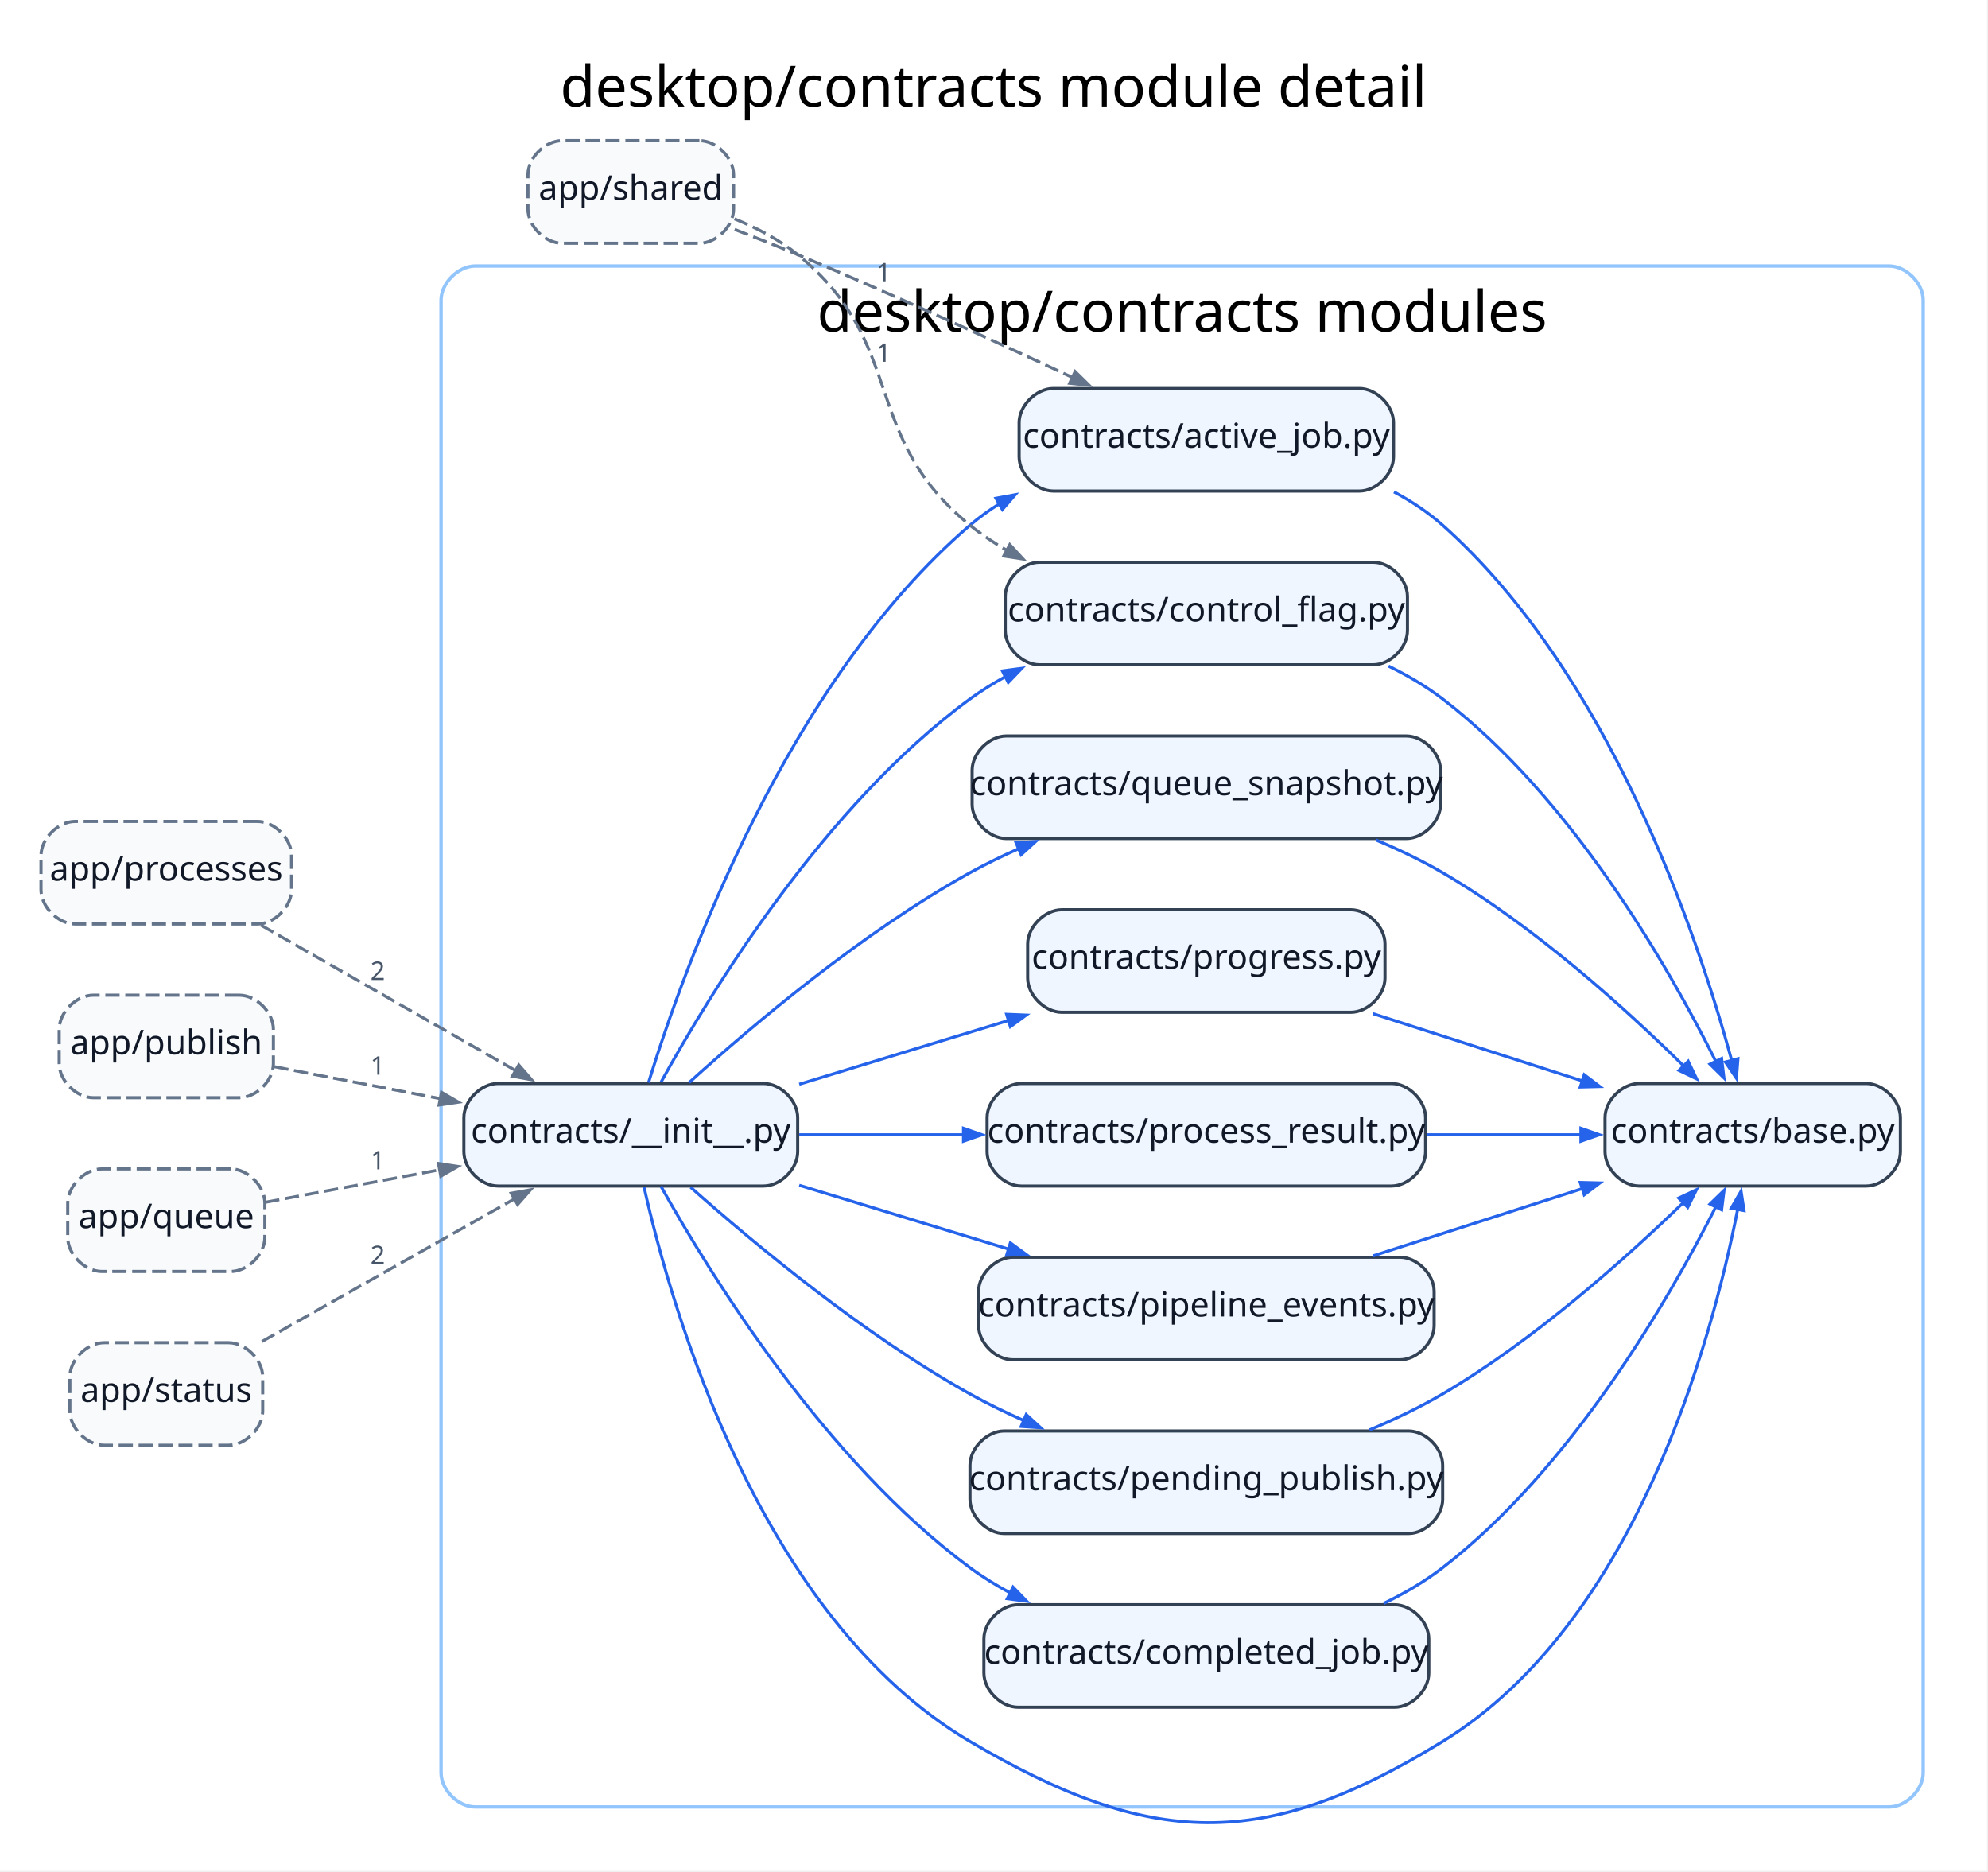
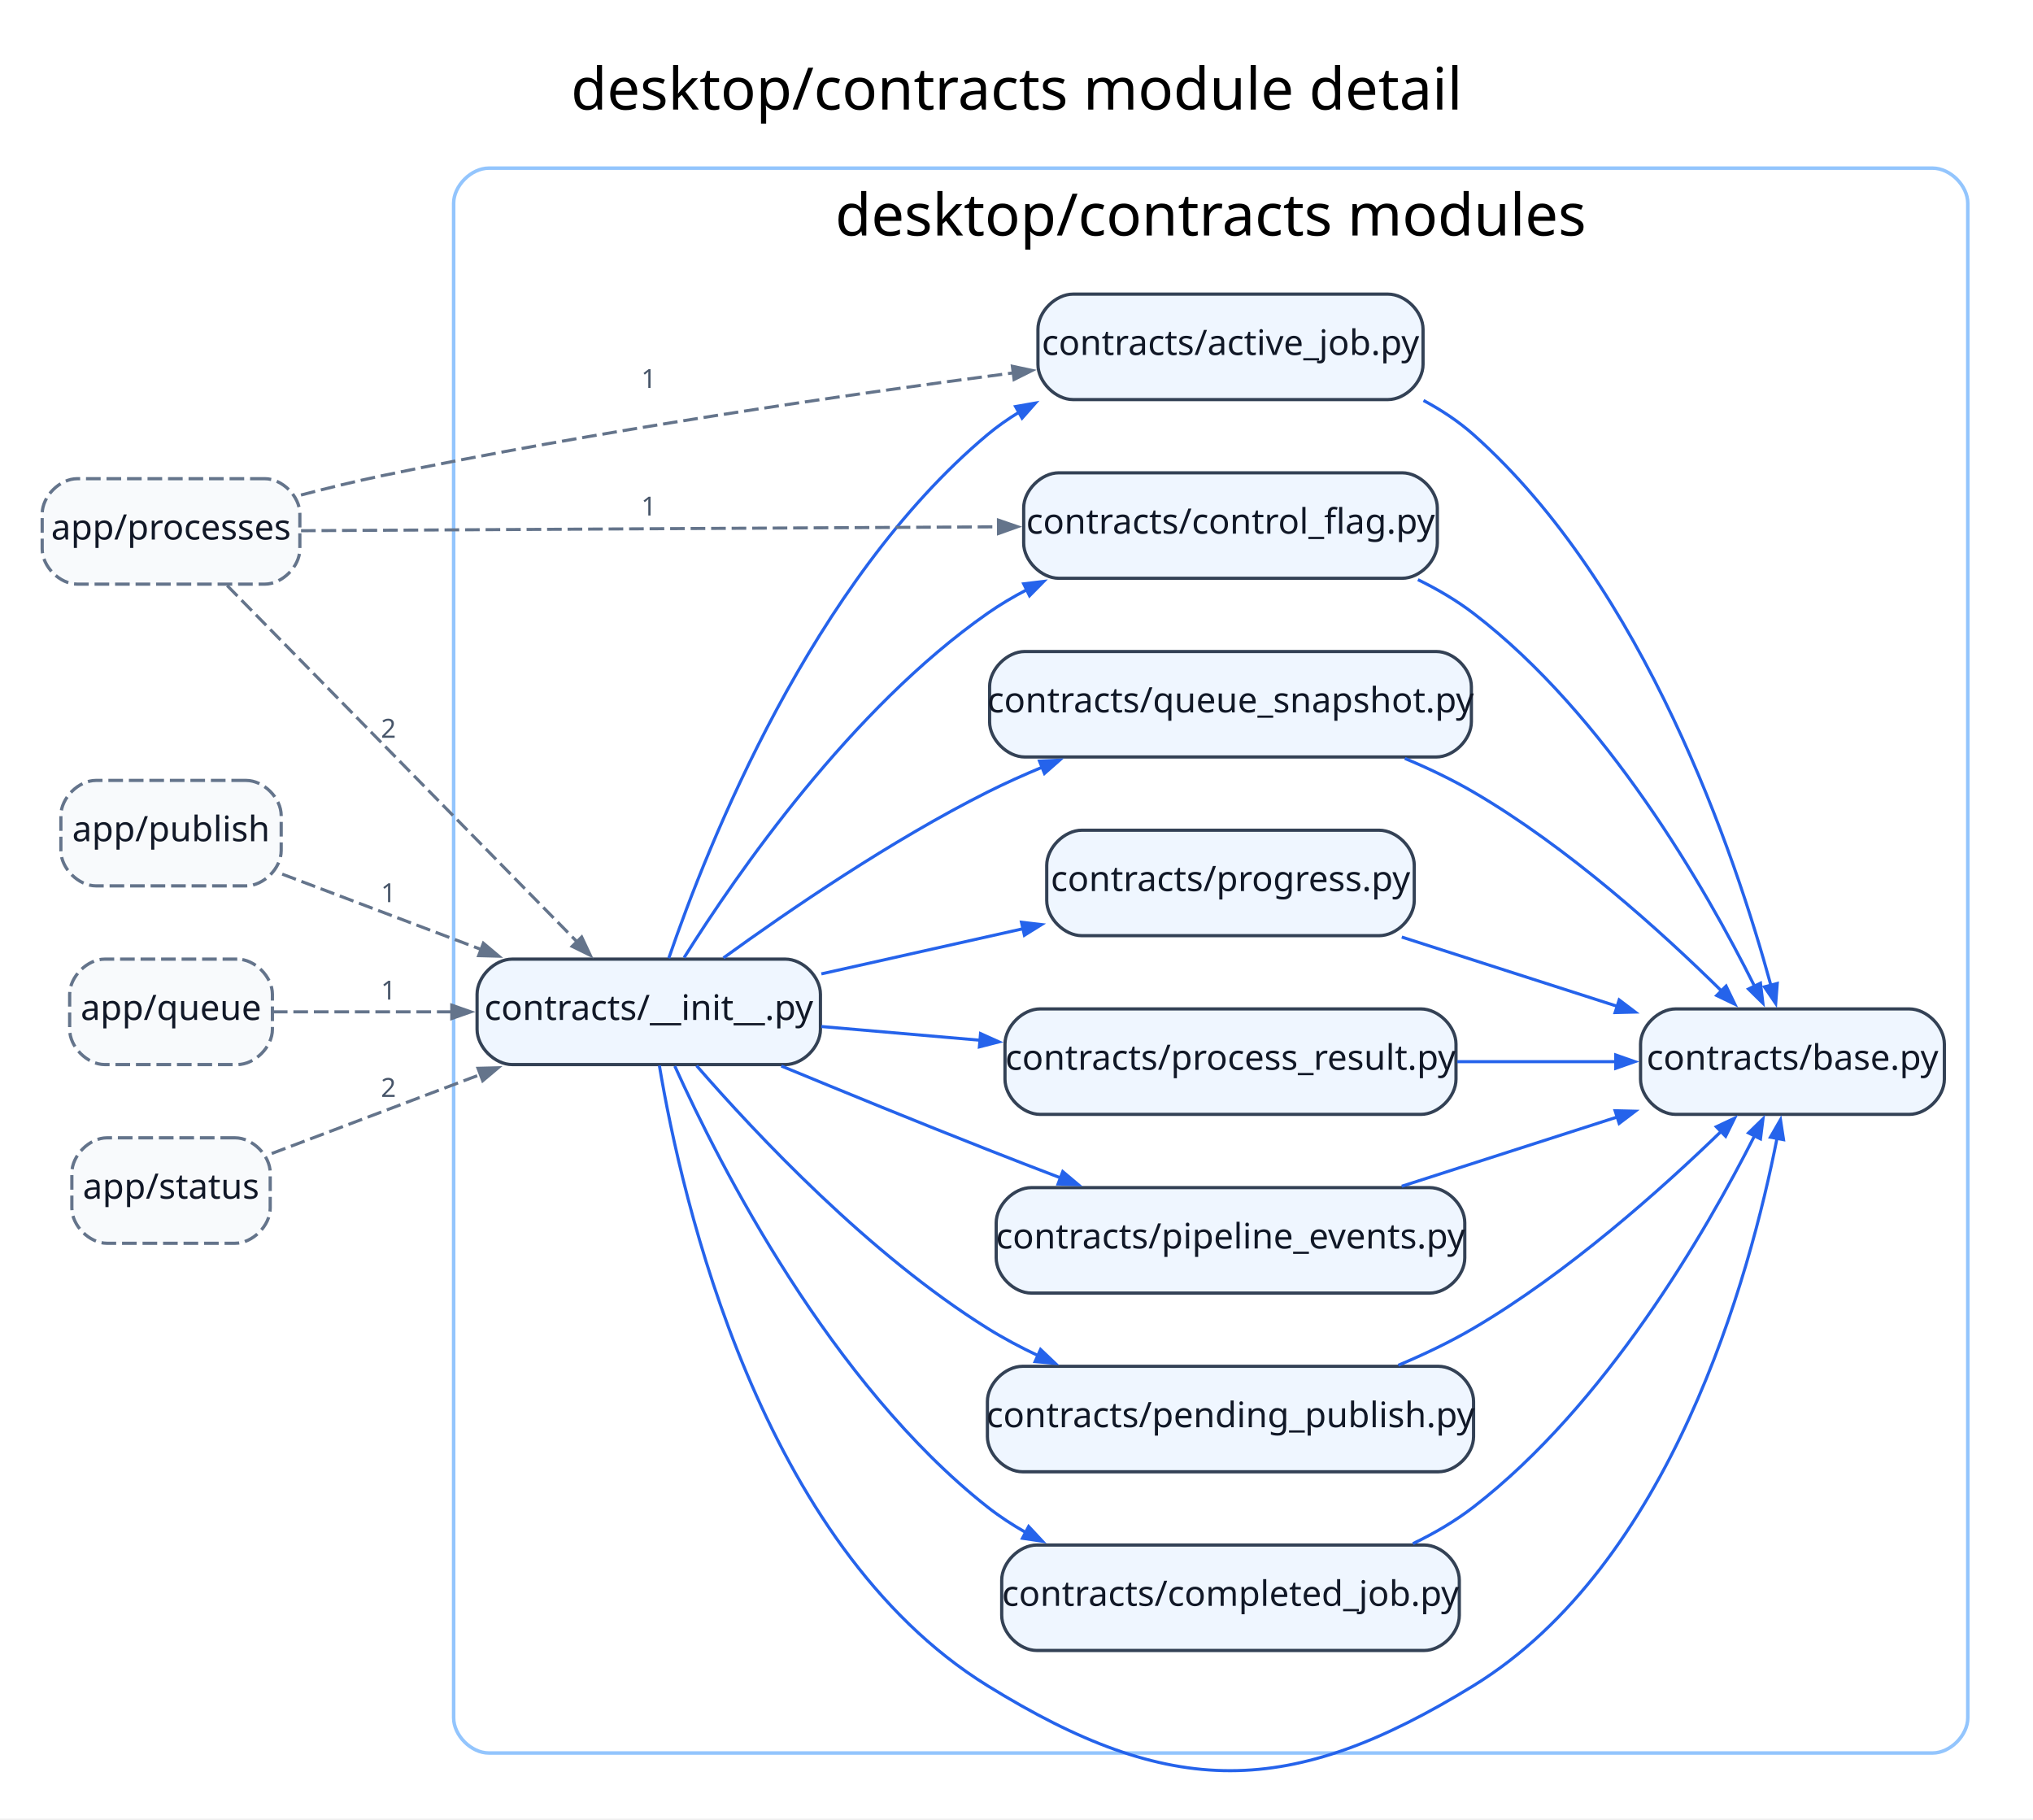
- <svg xmlns="http://www.w3.org/2000/svg" width="698pt" height="657pt" viewBox="0.00 0.00 698.00 657.00">
-   <g id="graph0" class="graph" transform="scale(1 1) rotate(0) translate(14.4 642.4)">
-     <polygon fill="white" stroke="none" points="-14.4,14.4 -14.4,-642.4 683.24,-642.4 683.24,14.4 -14.4,14.4" />
-     <text xml:space="preserve" text-anchor="middle" x="334.42" y="-605" font-family="Segoe UI" font-size="20.00">desktop/contracts module detail</text>
+ <svg xmlns="http://www.w3.org/2000/svg" width="694pt" height="621pt" viewBox="0.00 0.00 694.00 621.00">
+   <g id="graph0" class="graph" transform="scale(1 1) rotate(0) translate(14.4 606.4)">
+     <polygon fill="white" stroke="none" points="-14.4,14.4 -14.4,-606.4 679.74,-606.4 679.74,14.4 -14.4,14.4" />
+     <text xml:space="preserve" text-anchor="middle" x="332.67" y="-569" font-family="Segoe UI" font-size="20.00">desktop/contracts module detail</text>
    <g id="clust1" class="cluster">
-       <path fill="white" stroke="#93c5fd" stroke-width="1.2" d="M152.46,-8C152.46,-8 648.84,-8 648.84,-8 654.84,-8 660.84,-14 660.84,-20 660.84,-20 660.84,-537 660.84,-537 660.84,-543 654.84,-549 648.84,-549 648.84,-549 152.46,-549 152.46,-549 146.46,-549 140.46,-543 140.46,-537 140.46,-537 140.46,-20 140.46,-20 140.46,-14 146.46,-8 152.46,-8" />
-       <text xml:space="preserve" text-anchor="middle" x="400.65" y="-526" font-family="Segoe UI" font-size="20.00">desktop/contracts modules</text>
+       <path fill="white" stroke="#93c5fd" stroke-width="1.2" d="M152.46,-8C152.46,-8 645.34,-8 645.34,-8 651.34,-8 657.34,-14 657.34,-20 657.34,-20 657.34,-537 657.34,-537 657.34,-543 651.34,-549 645.34,-549 645.34,-549 152.46,-549 152.46,-549 146.46,-549 140.46,-543 140.46,-537 140.46,-537 140.46,-20 140.46,-20 140.46,-14 146.46,-8 152.46,-8" />
+       <text xml:space="preserve" text-anchor="middle" x="398.9" y="-526" font-family="Segoe UI" font-size="20.00">desktop/contracts modules</text>
    </g>
    <g id="node1" class="node">
-       <path fill="#eff6ff" stroke="#334155" stroke-width="1.1" d="M253.67,-262C253.67,-262 160.46,-262 160.46,-262 154.46,-262 148.46,-256 148.46,-250 148.46,-250 148.46,-238 148.46,-238 148.46,-232 154.46,-226 160.46,-226 160.46,-226 253.67,-226 253.67,-226 259.67,-226 265.67,-232 265.67,-238 265.67,-238 265.67,-250 265.67,-250 265.67,-256 259.67,-262 253.67,-262" />
-       <text xml:space="preserve" text-anchor="middle" x="207.06" y="-241.22" font-family="Segoe UI" font-size="12.00" fill="#111827">contracts/__init__.py</text>
+       <path fill="#eff6ff" stroke="#334155" stroke-width="1.1" d="M253.67,-279C253.67,-279 160.46,-279 160.46,-279 154.46,-279 148.46,-273 148.46,-267 148.46,-267 148.46,-255 148.46,-255 148.46,-249 154.46,-243 160.46,-243 160.46,-243 253.67,-243 253.67,-243 259.67,-243 265.67,-249 265.67,-255 265.67,-255 265.67,-267 265.67,-267 265.67,-273 259.67,-279 253.67,-279" />
+       <text xml:space="preserve" text-anchor="middle" x="207.06" y="-258.23" font-family="Segoe UI" font-size="12.00" fill="#111827">contracts/__init__.py</text>
    </g>
    <g id="node2" class="node">
-       <path fill="#eff6ff" stroke="#334155" stroke-width="1.1" d="M462.88,-506C462.88,-506 355.42,-506 355.42,-506 349.42,-506 343.42,-500 343.42,-494 343.42,-494 343.42,-482 343.42,-482 343.42,-476 349.42,-470 355.42,-470 355.42,-470 462.88,-470 462.88,-470 468.88,-470 474.88,-476 474.88,-482 474.88,-482 474.88,-494 474.88,-494 474.88,-500 468.88,-506 462.88,-506" />
-       <text xml:space="preserve" text-anchor="middle" x="409.15" y="-485.23" font-family="Segoe UI" font-size="12.00" fill="#111827">contracts/active_job.py</text>
+       <path fill="#eff6ff" stroke="#334155" stroke-width="1.1" d="M459.38,-506C459.38,-506 351.92,-506 351.92,-506 345.92,-506 339.92,-500 339.92,-494 339.92,-494 339.92,-482 339.92,-482 339.92,-476 345.92,-470 351.92,-470 351.92,-470 459.38,-470 459.38,-470 465.38,-470 471.38,-476 471.38,-482 471.38,-482 471.38,-494 471.38,-494 471.38,-500 465.38,-506 459.38,-506" />
+       <text xml:space="preserve" text-anchor="middle" x="405.65" y="-485.23" font-family="Segoe UI" font-size="12.00" fill="#111827">contracts/active_job.py</text>
    </g>
    <g id="edge1" class="edge">
-       <path fill="none" stroke="#2563eb" stroke-width="1.05" d="M213.3,-262.31C225.89,-303.22 261.73,-402.77 326.17,-458 329.41,-460.77 332.92,-463.3 336.61,-465.6" />
-       <polygon fill="#2563eb" stroke="#2563eb" stroke-width="1.05" points="335.28,-467.46 342.05,-468.71 337.54,-463.51 335.28,-467.46" />
+       <path fill="none" stroke="#2563eb" stroke-width="1.05" d="M213.9,-279.3C227.08,-317.81 262.77,-407.81 322.67,-458 326.01,-460.8 329.63,-463.35 333.44,-465.67" />
+       <polygon fill="#2563eb" stroke="#2563eb" stroke-width="1.05" points="332.28,-467.62 339.06,-468.82 334.5,-463.66 332.28,-467.62" />
    </g>
    <g id="node3" class="node">
-       <path fill="#eff6ff" stroke="#334155" stroke-width="1.1" d="M640.84,-262C640.84,-262 561.13,-262 561.13,-262 555.13,-262 549.13,-256 549.13,-250 549.13,-250 549.13,-238 549.13,-238 549.13,-232 555.13,-226 561.13,-226 561.13,-226 640.84,-226 640.84,-226 646.84,-226 652.84,-232 652.84,-238 652.84,-238 652.84,-250 652.84,-250 652.84,-256 646.84,-262 640.84,-262" />
-       <text xml:space="preserve" text-anchor="middle" x="600.99" y="-241.22" font-family="Segoe UI" font-size="12.00" fill="#111827">contracts/base.py</text>
+       <path fill="#eff6ff" stroke="#334155" stroke-width="1.1" d="M637.34,-262C637.34,-262 557.63,-262 557.63,-262 551.63,-262 545.63,-256 545.63,-250 545.63,-250 545.63,-238 545.63,-238 545.63,-232 551.63,-226 557.63,-226 557.63,-226 637.34,-226 637.34,-226 643.34,-226 649.34,-232 649.34,-238 649.34,-238 649.34,-250 649.34,-250 649.34,-256 643.34,-262 637.34,-262" />
+       <text xml:space="preserve" text-anchor="middle" x="597.49" y="-241.22" font-family="Segoe UI" font-size="12.00" fill="#111827">contracts/base.py</text>
    </g>
    <g id="edge2" class="edge">
-       <path fill="none" stroke="#2563eb" stroke-width="1.05" d="M211.72,-225.67C221.43,-182.44 252.39,-74.45 326.17,-31 389.73,6.43 429.29,7.62 492.13,-31 559.59,-72.46 586.43,-170.65 595.71,-217.82" />
-       <polygon fill="#2563eb" stroke="#2563eb" stroke-width="1.05" points="593.46,-218.21 596.9,-224.18 597.94,-217.37 593.46,-218.21" />
+       <path fill="none" stroke="#2563eb" stroke-width="1.05" d="M210.69,-242.65C218.33,-197.09 245.09,-79.02 322.67,-31 385.39,7.82 425.79,7.62 488.63,-31 556.09,-72.46 582.93,-170.65 592.21,-217.82" />
+       <polygon fill="#2563eb" stroke="#2563eb" stroke-width="1.05" points="589.96,-218.21 593.4,-224.18 594.44,-217.37 589.96,-218.21" />
    </g>
    <g id="node4" class="node">
-       <path fill="#eff6ff" stroke="#334155" stroke-width="1.1" d="M475.26,-79C475.26,-79 343.05,-79 343.05,-79 337.05,-79 331.05,-73 331.05,-67 331.05,-67 331.05,-55 331.05,-55 331.05,-49 337.05,-43 343.05,-43 343.05,-43 475.26,-43 475.26,-43 481.26,-43 487.26,-49 487.26,-55 487.26,-55 487.26,-67 487.26,-67 487.26,-73 481.26,-79 475.26,-79" />
-       <text xml:space="preserve" text-anchor="middle" x="409.15" y="-58.23" font-family="Segoe UI" font-size="12.00" fill="#111827">contracts/completed_job.py</text>
+       <path fill="#eff6ff" stroke="#334155" stroke-width="1.1" d="M471.76,-79C471.76,-79 339.55,-79 339.55,-79 333.55,-79 327.55,-73 327.55,-67 327.55,-67 327.55,-55 327.55,-55 327.55,-49 333.55,-43 339.55,-43 339.55,-43 471.76,-43 471.76,-43 477.76,-43 483.76,-49 483.76,-55 483.76,-55 483.76,-67 483.76,-67 483.76,-73 477.76,-79 471.76,-79" />
+       <text xml:space="preserve" text-anchor="middle" x="405.65" y="-58.23" font-family="Segoe UI" font-size="12.00" fill="#111827">contracts/completed_job.py</text>
    </g>
    <g id="edge3" class="edge">
-       <path fill="none" stroke="#2563eb" stroke-width="1.05" d="M217.66,-225.92C235.2,-194.48 275.35,-129.51 326.17,-92 330.63,-88.71 335.48,-85.72 340.52,-83.03" />
-       <polygon fill="#2563eb" stroke="#2563eb" stroke-width="1.05" points="341.29,-85.19 346.08,-80.24 339.25,-81.12 341.29,-85.19" />
+       <path fill="none" stroke="#2563eb" stroke-width="1.05" d="M215.95,-242.5C231.49,-208.15 269.24,-134.17 322.67,-92 326.76,-88.77 331.23,-85.85 335.89,-83.21" />
+       <polygon fill="#2563eb" stroke="#2563eb" stroke-width="1.05" points="336.75,-85.33 341.45,-80.29 334.63,-81.3 336.75,-85.33" />
    </g>
    <g id="node5" class="node">
-       <path fill="#eff6ff" stroke="#334155" stroke-width="1.1" d="M467.76,-445C467.76,-445 350.55,-445 350.55,-445 344.55,-445 338.55,-439 338.55,-433 338.55,-433 338.55,-421 338.55,-421 338.55,-415 344.55,-409 350.55,-409 350.55,-409 467.76,-409 467.76,-409 473.76,-409 479.76,-415 479.76,-421 479.76,-421 479.76,-433 479.76,-433 479.76,-439 473.76,-445 467.76,-445" />
-       <text xml:space="preserve" text-anchor="middle" x="409.15" y="-424.23" font-family="Segoe UI" font-size="12.00" fill="#111827">contracts/control_flag.py</text>
+       <path fill="#eff6ff" stroke="#334155" stroke-width="1.1" d="M464.26,-445C464.26,-445 347.05,-445 347.05,-445 341.05,-445 335.05,-439 335.05,-433 335.05,-433 335.05,-421 335.05,-421 335.05,-415 341.05,-409 347.05,-409 347.05,-409 464.26,-409 464.26,-409 470.26,-409 476.26,-415 476.26,-421 476.26,-421 476.26,-433 476.26,-433 476.26,-439 470.26,-445 464.26,-445" />
+       <text xml:space="preserve" text-anchor="middle" x="405.65" y="-424.23" font-family="Segoe UI" font-size="12.00" fill="#111827">contracts/control_flag.py</text>
    </g>
    <g id="edge4" class="edge">
-       <path fill="none" stroke="#2563eb" stroke-width="1.05" d="M217.72,-262.51C235.22,-294.34 275.14,-359.63 326.17,-397 330.1,-399.88 334.34,-402.51 338.74,-404.91" />
-       <polygon fill="#2563eb" stroke="#2563eb" stroke-width="1.05" points="337.54,-406.85 344.37,-407.76 339.6,-402.79 337.54,-406.85" />
+       <path fill="none" stroke="#2563eb" stroke-width="1.05" d="M219.12,-279.49C237.28,-308.42 276.13,-364.42 322.67,-397 326.92,-399.98 331.51,-402.7 336.26,-405.17" />
+       <polygon fill="#2563eb" stroke="#2563eb" stroke-width="1.05" points="335.05,-407.11 341.89,-407.93 337.05,-403.03 335.05,-407.11" />
    </g>
    <g id="node6" class="node">
-       <path fill="#eff6ff" stroke="#334155" stroke-width="1.1" d="M480.13,-140C480.13,-140 338.17,-140 338.17,-140 332.17,-140 326.17,-134 326.17,-128 326.17,-128 326.17,-116 326.17,-116 326.17,-110 332.17,-104 338.17,-104 338.17,-104 480.13,-104 480.13,-104 486.13,-104 492.13,-110 492.13,-116 492.13,-116 492.13,-128 492.13,-128 492.13,-134 486.13,-140 480.13,-140" />
-       <text xml:space="preserve" text-anchor="middle" x="409.15" y="-119.22" font-family="Segoe UI" font-size="12.00" fill="#111827">contracts/pending_publish.py</text>
+       <path fill="#eff6ff" stroke="#334155" stroke-width="1.1" d="M476.63,-140C476.63,-140 334.67,-140 334.67,-140 328.67,-140 322.67,-134 322.67,-128 322.67,-128 322.67,-116 322.67,-116 322.67,-110 328.67,-104 334.67,-104 334.67,-104 476.63,-104 476.63,-104 482.63,-104 488.63,-110 488.63,-116 488.63,-116 488.63,-128 488.63,-128 488.63,-134 482.63,-140 476.63,-140" />
+       <text xml:space="preserve" text-anchor="middle" x="405.65" y="-119.22" font-family="Segoe UI" font-size="12.00" fill="#111827">contracts/pending_publish.py</text>
    </g>
    <g id="edge5" class="edge">
-       <path fill="none" stroke="#2563eb" stroke-width="1.05" d="M228.09,-225.57C250.59,-205.6 288.87,-173.81 326.17,-153 332.22,-149.62 338.71,-146.47 345.29,-143.56" />
-       <polygon fill="#2563eb" stroke="#2563eb" stroke-width="1.05" points="345.91,-145.77 351,-141.13 344.13,-141.59 345.91,-145.77" />
+       <path fill="none" stroke="#2563eb" stroke-width="1.05" d="M223.39,-242.62C243.88,-219.05 282.33,-178.21 322.67,-153 328.14,-149.58 334.05,-146.44 340.1,-143.59" />
+       <polygon fill="#2563eb" stroke="#2563eb" stroke-width="1.05" points="340.81,-145.76 345.8,-141.02 338.94,-141.61 340.81,-145.76" />
    </g>
    <g id="node7" class="node">
-       <path fill="#eff6ff" stroke="#334155" stroke-width="1.1" d="M477.13,-201C477.13,-201 341.17,-201 341.17,-201 335.17,-201 329.17,-195 329.17,-189 329.17,-189 329.17,-177 329.17,-177 329.17,-171 335.17,-165 341.17,-165 341.17,-165 477.13,-165 477.13,-165 483.13,-165 489.13,-171 489.13,-177 489.13,-177 489.13,-189 489.13,-189 489.13,-195 483.13,-201 477.13,-201" />
-       <text xml:space="preserve" text-anchor="middle" x="409.15" y="-180.22" font-family="Segoe UI" font-size="12.00" fill="#111827">contracts/pipeline_events.py</text>
+       <path fill="#eff6ff" stroke="#334155" stroke-width="1.1" d="M473.63,-201C473.63,-201 337.67,-201 337.67,-201 331.67,-201 325.67,-195 325.67,-189 325.67,-189 325.67,-177 325.67,-177 325.67,-171 331.67,-165 337.67,-165 337.67,-165 473.63,-165 473.63,-165 479.63,-165 485.63,-171 485.63,-177 485.63,-177 485.63,-189 485.63,-189 485.63,-195 479.63,-201 473.63,-201" />
+       <text xml:space="preserve" text-anchor="middle" x="405.65" y="-180.22" font-family="Segoe UI" font-size="12.00" fill="#111827">contracts/pipeline_events.py</text>
    </g>
    <g id="edge6" class="edge">
-       <path fill="none" stroke="#2563eb" stroke-width="1.05" d="M266.21,-226.27C289.22,-219.26 315.83,-211.14 339.76,-203.85" />
-       <polygon fill="#2563eb" stroke="#2563eb" stroke-width="1.05" points="340.35,-206.05 345.91,-201.98 339.02,-201.7 340.35,-206.05" />
+       <path fill="none" stroke="#2563eb" stroke-width="1.05" d="M252.31,-242.52C273.53,-233.74 299.36,-223.18 322.67,-214 330.77,-210.81 339.35,-207.49 347.78,-204.27" />
+       <polygon fill="#2563eb" stroke="#2563eb" stroke-width="1.05" points="348.39,-206.47 353.66,-202.03 346.78,-202.22 348.39,-206.47" />
    </g>
    <g id="node8" class="node">
-       <path fill="#eff6ff" stroke="#334155" stroke-width="1.1" d="M474.13,-262C474.13,-262 344.17,-262 344.17,-262 338.17,-262 332.17,-256 332.17,-250 332.17,-250 332.17,-238 332.17,-238 332.17,-232 338.17,-226 344.17,-226 344.17,-226 474.13,-226 474.13,-226 480.13,-226 486.13,-232 486.13,-238 486.13,-238 486.13,-250 486.13,-250 486.13,-256 480.13,-262 474.13,-262" />
-       <text xml:space="preserve" text-anchor="middle" x="409.15" y="-241.22" font-family="Segoe UI" font-size="12.00" fill="#111827">contracts/process_result.py</text>
+       <path fill="#eff6ff" stroke="#334155" stroke-width="1.1" d="M470.63,-262C470.63,-262 340.67,-262 340.67,-262 334.67,-262 328.67,-256 328.67,-250 328.67,-250 328.67,-238 328.67,-238 328.67,-232 334.67,-226 340.67,-226 340.67,-226 470.63,-226 470.63,-226 476.63,-226 482.63,-232 482.63,-238 482.63,-238 482.63,-250 482.63,-250 482.63,-256 476.63,-262 470.63,-262" />
+       <text xml:space="preserve" text-anchor="middle" x="405.65" y="-241.22" font-family="Segoe UI" font-size="12.00" fill="#111827">contracts/process_result.py</text>
    </g>
    <g id="edge7" class="edge">
-       <path fill="none" stroke="#2563eb" stroke-width="1.05" d="M266.21,-244C284.26,-244 304.53,-244 323.98,-244" />
-       <polygon fill="#2563eb" stroke="#2563eb" stroke-width="1.05" points="323.88,-246.28 330.38,-244 323.88,-241.73 323.88,-246.28" />
+       <path fill="none" stroke="#2563eb" stroke-width="1.05" d="M265.98,-255.99C283.03,-254.52 302.03,-252.87 320.38,-251.29" />
+       <polygon fill="#2563eb" stroke="#2563eb" stroke-width="1.05" points="320.32,-253.58 326.6,-250.75 319.93,-249.04 320.32,-253.58" />
    </g>
    <g id="node9" class="node">
-       <path fill="#eff6ff" stroke="#334155" stroke-width="1.1" d="M459.88,-323C459.88,-323 358.42,-323 358.42,-323 352.42,-323 346.42,-317 346.42,-311 346.42,-311 346.42,-299 346.42,-299 346.42,-293 352.42,-287 358.42,-287 358.42,-287 459.88,-287 459.88,-287 465.88,-287 471.88,-293 471.88,-299 471.88,-299 471.88,-311 471.88,-311 471.88,-317 465.88,-323 459.88,-323" />
-       <text xml:space="preserve" text-anchor="middle" x="409.15" y="-302.23" font-family="Segoe UI" font-size="12.00" fill="#111827">contracts/progress.py</text>
+       <path fill="#eff6ff" stroke="#334155" stroke-width="1.1" d="M456.38,-323C456.38,-323 354.92,-323 354.92,-323 348.92,-323 342.92,-317 342.92,-311 342.92,-311 342.92,-299 342.92,-299 342.92,-293 348.92,-287 354.92,-287 354.92,-287 456.38,-287 456.38,-287 462.38,-287 468.38,-293 468.38,-299 468.38,-299 468.38,-311 468.38,-311 468.38,-317 462.38,-323 456.38,-323" />
+       <text xml:space="preserve" text-anchor="middle" x="405.65" y="-302.23" font-family="Segoe UI" font-size="12.00" fill="#111827">contracts/progress.py</text>
    </g>
    <g id="edge8" class="edge">
-       <path fill="none" stroke="#2563eb" stroke-width="1.05" d="M266.21,-261.73C289.22,-268.74 315.83,-276.86 339.76,-284.15" />
-       <polygon fill="#2563eb" stroke="#2563eb" stroke-width="1.05" points="339.02,-286.3 345.91,-286.02 340.35,-281.95 339.02,-286.3" />
+       <path fill="none" stroke="#2563eb" stroke-width="1.05" d="M265.98,-273.96C287.56,-278.79 312.29,-284.33 334.82,-289.37" />
+       <polygon fill="#2563eb" stroke="#2563eb" stroke-width="1.05" points="334.3,-291.59 341.14,-290.79 335.3,-287.15 334.3,-291.59" />
    </g>
    <g id="node10" class="node">
-       <path fill="#eff6ff" stroke="#334155" stroke-width="1.1" d="M479.38,-384C479.38,-384 338.92,-384 338.92,-384 332.92,-384 326.92,-378 326.92,-372 326.92,-372 326.92,-360 326.92,-360 326.92,-354 332.92,-348 338.92,-348 338.92,-348 479.38,-348 479.38,-348 485.38,-348 491.38,-354 491.38,-360 491.38,-360 491.38,-372 491.38,-372 491.38,-378 485.38,-384 479.38,-384" />
-       <text xml:space="preserve" text-anchor="middle" x="409.15" y="-363.23" font-family="Segoe UI" font-size="12.00" fill="#111827">contracts/queue_snapshot.py</text>
+       <path fill="#eff6ff" stroke="#334155" stroke-width="1.1" d="M475.88,-384C475.88,-384 335.42,-384 335.42,-384 329.42,-384 323.42,-378 323.42,-372 323.42,-372 323.42,-360 323.42,-360 323.42,-354 329.42,-348 335.42,-348 335.42,-348 475.88,-348 475.88,-348 481.88,-348 487.88,-354 487.88,-360 487.88,-360 487.88,-372 487.88,-372 487.88,-378 481.88,-384 475.88,-384" />
+       <text xml:space="preserve" text-anchor="middle" x="405.65" y="-363.23" font-family="Segoe UI" font-size="12.00" fill="#111827">contracts/queue_snapshot.py</text>
    </g>
    <g id="edge9" class="edge">
-       <path fill="none" stroke="#2563eb" stroke-width="1.05" d="M227.6,-262.36C249.98,-282.61 288.44,-315.08 326.17,-336 331.7,-339.06 337.6,-341.93 343.6,-344.57" />
-       <polygon fill="#2563eb" stroke="#2563eb" stroke-width="1.05" points="342.35,-346.51 349.22,-346.95 344.12,-342.32 342.35,-346.51" />
+       <path fill="none" stroke="#2563eb" stroke-width="1.05" d="M232.56,-279.41C255.12,-295.77 289.94,-319.57 322.67,-336 328.74,-339.05 335.19,-341.94 341.71,-344.65" />
+       <polygon fill="#2563eb" stroke="#2563eb" stroke-width="1.05" points="340.45,-346.59 347.32,-346.92 342.15,-342.38 340.45,-346.59" />
    </g>
    <g id="edge10" class="edge">
-       <path fill="none" stroke="#2563eb" stroke-width="1.05" d="M475.04,-469.7C481.2,-466.4 487.04,-462.53 492.13,-458 550.64,-405.91 581.43,-314.69 593.62,-270.07" />
-       <polygon fill="#2563eb" stroke="#2563eb" stroke-width="1.05" points="595.8,-270.7 595.27,-263.83 591.41,-269.53 595.8,-270.7" />
+       <path fill="none" stroke="#2563eb" stroke-width="1.05" d="M471.54,-469.7C477.7,-466.4 483.54,-462.53 488.63,-458 547.14,-405.91 577.93,-314.69 590.12,-270.07" />
+       <polygon fill="#2563eb" stroke="#2563eb" stroke-width="1.05" points="592.3,-270.7 591.77,-263.83 587.91,-269.53 592.3,-270.7" />
    </g>
    <g id="edge11" class="edge">
-       <path fill="none" stroke="#2563eb" stroke-width="1.05" d="M471.43,-79.47C478.77,-83.01 485.87,-87.16 492.13,-92 537.13,-126.75 571.17,-185.41 588.09,-218.78" />
-       <polygon fill="#2563eb" stroke="#2563eb" stroke-width="1.05" points="585.99,-219.67 590.93,-224.47 590.07,-217.64 585.99,-219.67" />
+       <path fill="none" stroke="#2563eb" stroke-width="1.05" d="M467.93,-79.47C475.27,-83.01 482.37,-87.16 488.63,-92 533.63,-126.75 567.67,-185.41 584.59,-218.78" />
+       <polygon fill="#2563eb" stroke="#2563eb" stroke-width="1.05" points="582.49,-219.67 587.43,-224.47 586.57,-217.64 582.49,-219.67" />
    </g>
    <g id="edge12" class="edge">
-       <path fill="none" stroke="#2563eb" stroke-width="1.05" d="M473.13,-408.53C479.86,-405.24 486.36,-401.42 492.13,-397 537.34,-362.36 571.19,-303.45 588.05,-269.73" />
-       <polygon fill="#2563eb" stroke="#2563eb" stroke-width="1.05" points="590.07,-270.79 590.89,-263.96 585.98,-268.79 590.07,-270.79" />
+       <path fill="none" stroke="#2563eb" stroke-width="1.05" d="M469.63,-408.53C476.36,-405.24 482.86,-401.42 488.63,-397 533.84,-362.36 567.69,-303.45 584.55,-269.73" />
+       <polygon fill="#2563eb" stroke="#2563eb" stroke-width="1.05" points="586.57,-270.79 587.39,-263.96 582.48,-268.79 586.57,-270.79" />
    </g>
    <g id="edge13" class="edge">
-       <path fill="none" stroke="#2563eb" stroke-width="1.05" d="M466.45,-140.37C475.28,-144.08 484.13,-148.3 492.13,-153 524.18,-171.83 556.13,-200.31 576.84,-220.38" />
-       <polygon fill="#2563eb" stroke="#2563eb" stroke-width="1.05" points="575,-221.77 581.23,-224.69 578.18,-218.52 575,-221.77" />
+       <path fill="none" stroke="#2563eb" stroke-width="1.05" d="M462.95,-140.37C471.78,-144.08 480.63,-148.3 488.63,-153 520.68,-171.83 552.63,-200.31 573.34,-220.38" />
+       <polygon fill="#2563eb" stroke="#2563eb" stroke-width="1.05" points="571.5,-221.77 577.73,-224.69 574.68,-218.52 571.5,-221.77" />
    </g>
    <g id="edge14" class="edge">
-       <path fill="none" stroke="#2563eb" stroke-width="1.05" d="M467.62,-201.47C490.96,-208.97 517.89,-217.62 541.35,-225.16" />
-       <polygon fill="#2563eb" stroke="#2563eb" stroke-width="1.05" points="540.44,-227.25 547.32,-227.08 541.83,-222.92 540.44,-227.25" />
+       <path fill="none" stroke="#2563eb" stroke-width="1.05" d="M464.12,-201.47C487.46,-208.97 514.39,-217.62 537.85,-225.16" />
+       <polygon fill="#2563eb" stroke="#2563eb" stroke-width="1.05" points="536.94,-227.25 543.82,-227.08 538.33,-222.92 536.94,-227.25" />
    </g>
    <g id="edge15" class="edge">
-       <path fill="none" stroke="#2563eb" stroke-width="1.05" d="M486.54,-244C504.68,-244 523.76,-244 540.98,-244" />
-       <polygon fill="#2563eb" stroke="#2563eb" stroke-width="1.05" points="540.66,-246.28 547.16,-244 540.66,-241.73 540.66,-246.28" />
+       <path fill="none" stroke="#2563eb" stroke-width="1.05" d="M483.04,-244C501.18,-244 520.26,-244 537.48,-244" />
+       <polygon fill="#2563eb" stroke="#2563eb" stroke-width="1.05" points="537.16,-246.28 543.66,-244 537.16,-241.73 537.16,-246.28" />
    </g>
    <g id="edge16" class="edge">
-       <path fill="none" stroke="#2563eb" stroke-width="1.05" d="M467.62,-286.53C490.96,-279.03 517.89,-270.38 541.35,-262.84" />
-       <polygon fill="#2563eb" stroke="#2563eb" stroke-width="1.05" points="541.83,-265.08 547.32,-260.92 540.44,-260.75 541.83,-265.08" />
+       <path fill="none" stroke="#2563eb" stroke-width="1.05" d="M464.12,-286.53C487.46,-279.03 514.39,-270.38 537.85,-262.84" />
+       <polygon fill="#2563eb" stroke="#2563eb" stroke-width="1.05" points="538.33,-265.08 543.82,-260.92 536.94,-260.75 538.33,-265.08" />
    </g>
    <g id="edge17" class="edge">
-       <path fill="none" stroke="#2563eb" stroke-width="1.05" d="M468.66,-347.51C476.76,-344.12 484.8,-340.28 492.13,-336 524.38,-317.17 556.29,-288.34 576.93,-267.98" />
-       <polygon fill="#2563eb" stroke="#2563eb" stroke-width="1.05" points="578.33,-269.8 581.32,-263.6 575.12,-266.58 578.33,-269.8" />
+       <path fill="none" stroke="#2563eb" stroke-width="1.05" d="M465.16,-347.51C473.26,-344.12 481.3,-340.28 488.63,-336 520.88,-317.17 552.79,-288.34 573.43,-267.98" />
+       <polygon fill="#2563eb" stroke="#2563eb" stroke-width="1.05" points="574.83,-269.8 577.82,-263.6 571.62,-266.58 574.83,-269.8" />
    </g>
    <g id="node11" class="node">
-       <path fill="#f8fafc" stroke="#64748b" stroke-width="1.1" stroke-dasharray="5,2" d="M75.96,-354C75.96,-354 12,-354 12,-354 6,-354 0,-348 0,-342 0,-342 0,-330 0,-330 0,-324 6,-318 12,-318 12,-318 75.96,-318 75.96,-318 81.96,-318 87.96,-324 87.96,-330 87.96,-330 87.96,-342 87.96,-342 87.96,-348 81.96,-354 75.96,-354" />
-       <text xml:space="preserve" text-anchor="middle" x="43.98" y="-333.23" font-family="Segoe UI" font-size="12.00" fill="#111827">app/processes</text>
+       <path fill="#f8fafc" stroke="#64748b" stroke-width="1.1" stroke-dasharray="5,2" d="M75.96,-443C75.96,-443 12,-443 12,-443 6,-443 0,-437 0,-431 0,-431 0,-419 0,-419 0,-413 6,-407 12,-407 12,-407 75.96,-407 75.96,-407 81.96,-407 87.96,-413 87.96,-419 87.96,-419 87.96,-431 87.96,-431 87.96,-437 81.96,-443 75.96,-443" />
+       <text xml:space="preserve" text-anchor="middle" x="43.98" y="-422.23" font-family="Segoe UI" font-size="12.00" fill="#111827">app/processes</text>
    </g>
    <g id="edge18" class="edge">
-       <path fill="none" stroke="#64748b" stroke-width="1.05" stroke-dasharray="5,2" d="M77.19,-317.6C103.01,-302.86 139.33,-282.11 166.84,-266.4" />
-       <polygon fill="#64748b" stroke="#64748b" stroke-width="1.05" points="167.74,-268.51 172.25,-263.31 165.48,-264.56 167.74,-268.51" />
-       <text xml:space="preserve" text-anchor="middle" x="118.21" y="-298.34" font-family="Segoe UI" font-size="9.00" fill="#475569">2</text>
+       <path fill="none" stroke="#64748b" stroke-width="1.05" stroke-dasharray="5,2" d="M63.15,-406.51C92.55,-376.57 150.52,-317.55 182.87,-284.62" />
+       <polygon fill="#64748b" stroke="#64748b" stroke-width="1.05" points="184.17,-286.54 187.1,-280.31 180.92,-283.35 184.17,-286.54" />
+       <text xml:space="preserve" text-anchor="middle" x="118.21" y="-354.57" font-family="Segoe UI" font-size="9.00" fill="#475569">2</text>
+     </g>
+     <g id="edge19" class="edge">
+       <path fill="none" stroke="#64748b" stroke-width="1.05" stroke-dasharray="5,2" d="M88.34,-437.42C97.42,-439.79 106.97,-442.12 115.96,-444 188.86,-459.26 273.16,-471.5 331.77,-479.15" />
+       <polygon fill="#64748b" stroke="#64748b" stroke-width="1.05" points="331.19,-481.37 337.93,-479.95 331.77,-476.86 331.19,-481.37" />
+       <text xml:space="preserve" text-anchor="middle" x="207.06" y="-473.96" font-family="Segoe UI" font-size="9.00" fill="#475569">1</text>
+     </g>
+     <g id="edge20" class="edge">
+       <path fill="none" stroke="#64748b" stroke-width="1.05" stroke-dasharray="5,2" d="M88.36,-425.24C147.31,-425.57 253.71,-426.16 326.7,-426.57" />
+       <polygon fill="#64748b" stroke="#64748b" stroke-width="1.05" points="326.44,-428.84 332.95,-426.6 326.46,-424.29 326.44,-428.84" />
+       <text xml:space="preserve" text-anchor="middle" x="207.06" y="-430.42" font-family="Segoe UI" font-size="9.00" fill="#475569">1</text>
    </g>
    <g id="node12" class="node">
-       <path fill="#f8fafc" stroke="#64748b" stroke-width="1.1" stroke-dasharray="5,2" d="M69.59,-293C69.59,-293 18.38,-293 18.38,-293 12.38,-293 6.38,-287 6.38,-281 6.38,-281 6.38,-269 6.38,-269 6.38,-263 12.38,-257 18.38,-257 18.38,-257 69.59,-257 69.59,-257 75.59,-257 81.59,-263 81.59,-269 81.59,-269 81.59,-281 81.59,-281 81.59,-287 75.59,-293 69.59,-293" />
-       <text xml:space="preserve" text-anchor="middle" x="43.98" y="-272.23" font-family="Segoe UI" font-size="12.00" fill="#111827">app/publish</text>
+       <path fill="#f8fafc" stroke="#64748b" stroke-width="1.1" stroke-dasharray="5,2" d="M69.59,-340C69.59,-340 18.38,-340 18.38,-340 12.38,-340 6.38,-334 6.38,-328 6.38,-328 6.38,-316 6.38,-316 6.38,-310 12.38,-304 18.38,-304 18.38,-304 69.59,-304 69.59,-304 75.59,-304 81.59,-310 81.59,-316 81.59,-316 81.59,-328 81.59,-328 81.59,-334 75.59,-340 69.59,-340" />
+       <text xml:space="preserve" text-anchor="middle" x="43.98" y="-319.23" font-family="Segoe UI" font-size="12.00" fill="#111827">app/publish</text>
    </g>
-     <g id="edge19" class="edge">
-       <path fill="none" stroke="#64748b" stroke-width="1.05" stroke-dasharray="5,2" d="M81.94,-267.89C99.24,-264.56 120.38,-260.49 140.28,-256.66" />
-       <polygon fill="#64748b" stroke="#64748b" stroke-width="1.05" points="140.61,-258.91 146.57,-255.45 139.75,-254.44 140.61,-258.91" />
-       <text xml:space="preserve" text-anchor="middle" x="118.21" y="-265.09" font-family="Segoe UI" font-size="9.00" fill="#475569">1</text>
+     <g id="edge21" class="edge">
+       <path fill="none" stroke="#64748b" stroke-width="1.05" stroke-dasharray="5,2" d="M81.94,-308.01C102.05,-300.39 127.35,-290.81 149.85,-282.29" />
+       <polygon fill="#64748b" stroke="#64748b" stroke-width="1.05" points="150.61,-284.43 155.88,-280 149,-280.18 150.61,-284.43" />
+       <text xml:space="preserve" text-anchor="middle" x="118.21" y="-298.44" font-family="Segoe UI" font-size="9.00" fill="#475569">1</text>
    </g>
    <g id="node13" class="node">
-       <path fill="#f8fafc" stroke="#64748b" stroke-width="1.1" stroke-dasharray="5,2" d="M66.59,-232C66.59,-232 21.38,-232 21.38,-232 15.38,-232 9.38,-226 9.38,-220 9.38,-220 9.38,-208 9.38,-208 9.38,-202 15.38,-196 21.38,-196 21.38,-196 66.59,-196 66.59,-196 72.59,-196 78.59,-202 78.59,-208 78.59,-208 78.59,-220 78.59,-220 78.59,-226 72.59,-232 66.59,-232" />
-       <text xml:space="preserve" text-anchor="middle" x="43.98" y="-211.22" font-family="Segoe UI" font-size="12.00" fill="#111827">app/queue</text>
+       <path fill="#f8fafc" stroke="#64748b" stroke-width="1.1" stroke-dasharray="5,2" d="M66.59,-279C66.59,-279 21.38,-279 21.38,-279 15.38,-279 9.38,-273 9.38,-267 9.38,-267 9.38,-255 9.38,-255 9.38,-249 15.38,-243 21.38,-243 21.38,-243 66.59,-243 66.59,-243 72.59,-243 78.59,-249 78.59,-255 78.59,-255 78.59,-267 78.59,-267 78.59,-273 72.59,-279 66.59,-279" />
+       <text xml:space="preserve" text-anchor="middle" x="43.98" y="-258.23" font-family="Segoe UI" font-size="12.00" fill="#111827">app/queue</text>
    </g>
-     <g id="edge20" class="edge">
-       <path fill="none" stroke="#64748b" stroke-width="1.05" stroke-dasharray="5,2" d="M78.75,-220.29C96.58,-223.61 119.09,-227.8 140.21,-231.73" />
-       <polygon fill="#64748b" stroke="#64748b" stroke-width="1.05" points="139.54,-233.92 146.35,-232.88 140.37,-229.45 139.54,-233.92" />
-       <text xml:space="preserve" text-anchor="middle" x="118.21" y="-231.85" font-family="Segoe UI" font-size="9.00" fill="#475569">1</text>
+     <g id="edge22" class="edge">
+       <path fill="none" stroke="#64748b" stroke-width="1.05" stroke-dasharray="5,2" d="M78.75,-261C96.5,-261 118.89,-261 139.93,-261" />
+       <polygon fill="#64748b" stroke="#64748b" stroke-width="1.05" points="139.82,-263.28 146.32,-261 139.82,-258.73 139.82,-263.28" />
+       <text xml:space="preserve" text-anchor="middle" x="118.21" y="-265.2" font-family="Segoe UI" font-size="9.00" fill="#475569">1</text>
    </g>
    <g id="node14" class="node">
-       <path fill="#f8fafc" stroke="#64748b" stroke-width="1.1" stroke-dasharray="5,2" d="M231.17,-593C231.17,-593 182.96,-593 182.96,-593 176.96,-593 170.96,-587 170.96,-581 170.96,-581 170.96,-569 170.96,-569 170.96,-563 176.96,-557 182.96,-557 182.96,-557 231.17,-557 231.17,-557 237.17,-557 243.17,-563 243.17,-569 243.17,-569 243.17,-581 243.17,-581 243.17,-587 237.17,-593 231.17,-593" />
-       <text xml:space="preserve" text-anchor="middle" x="207.06" y="-572.23" font-family="Segoe UI" font-size="12.00" fill="#111827">app/shared</text>
-     </g>
-     <g id="edge21" class="edge">
-       <path fill="none" stroke="#64748b" stroke-width="1.05" stroke-dasharray="5,2" d="M243.54,-561.85C250.89,-559.02 258.56,-555.98 265.67,-553 298.25,-539.36 334.45,-522.83 362.21,-509.85" />
-       <polygon fill="#64748b" stroke="#64748b" stroke-width="1.05" points="363.08,-511.96 368,-507.14 361.15,-507.84 363.08,-511.96" />
-       <text xml:space="preserve" text-anchor="middle" x="295.92" y="-543.64" font-family="Segoe UI" font-size="9.00" fill="#475569">1</text>
-     </g>
-     <g id="edge22" class="edge">
-       <path fill="none" stroke="#64748b" stroke-width="1.05" stroke-dasharray="5,2" d="M243.5,-565.54C251.32,-562.38 259.2,-558.28 265.67,-553 304.46,-521.36 287.33,-489.58 326.17,-458 330.22,-454.71 334.65,-451.75 339.29,-449.08" />
-       <polygon fill="#64748b" stroke="#64748b" stroke-width="1.05" points="340.15,-451.2 344.82,-446.13 338.01,-447.18 340.15,-451.2" />
-       <text xml:space="preserve" text-anchor="middle" x="295.92" y="-515.38" font-family="Segoe UI" font-size="9.00" fill="#475569">1</text>
-     </g>
-     <g id="node15" class="node">
-       <path fill="#f8fafc" stroke="#64748b" stroke-width="1.1" stroke-dasharray="5,2" d="M65.84,-171C65.84,-171 22.13,-171 22.13,-171 16.13,-171 10.13,-165 10.13,-159 10.13,-159 10.13,-147 10.13,-147 10.13,-141 16.13,-135 22.13,-135 22.13,-135 65.84,-135 65.84,-135 71.84,-135 77.84,-141 77.84,-147 77.84,-147 77.84,-159 77.84,-159 77.84,-165 71.84,-171 65.84,-171" />
-       <text xml:space="preserve" text-anchor="middle" x="43.98" y="-150.22" font-family="Segoe UI" font-size="12.00" fill="#111827">app/status</text>
+       <path fill="#f8fafc" stroke="#64748b" stroke-width="1.1" stroke-dasharray="5,2" d="M65.84,-218C65.84,-218 22.13,-218 22.13,-218 16.13,-218 10.13,-212 10.13,-206 10.13,-206 10.13,-194 10.13,-194 10.13,-188 16.13,-182 22.13,-182 22.13,-182 65.84,-182 65.84,-182 71.84,-182 77.84,-188 77.84,-194 77.84,-194 77.84,-206 77.84,-206 77.84,-212 71.84,-218 65.84,-218" />
+       <text xml:space="preserve" text-anchor="middle" x="43.98" y="-197.22" font-family="Segoe UI" font-size="12.00" fill="#111827">app/status</text>
    </g>
    <g id="edge23" class="edge">
-       <path fill="none" stroke="#64748b" stroke-width="1.05" stroke-dasharray="5,2" d="M77.58,-171.42C103.26,-185.92 139.16,-206.2 166.49,-221.64" />
-       <polygon fill="#64748b" stroke="#64748b" stroke-width="1.05" points="165.08,-223.46 171.86,-224.67 167.32,-219.5 165.08,-223.46" />
-       <text xml:space="preserve" text-anchor="middle" x="118.21" y="-198.61" font-family="Segoe UI" font-size="9.00" fill="#475569">2</text>
+       <path fill="none" stroke="#64748b" stroke-width="1.05" stroke-dasharray="5,2" d="M78.36,-212.64C98.98,-220.45 125.99,-230.68 149.84,-239.71" />
+       <polygon fill="#64748b" stroke="#64748b" stroke-width="1.05" points="148.77,-241.73 155.65,-241.91 150.38,-237.48 148.77,-241.73" />
+       <text xml:space="preserve" text-anchor="middle" x="118.21" y="-231.96" font-family="Segoe UI" font-size="9.00" fill="#475569">2</text>
    </g>
  </g>
</svg>
